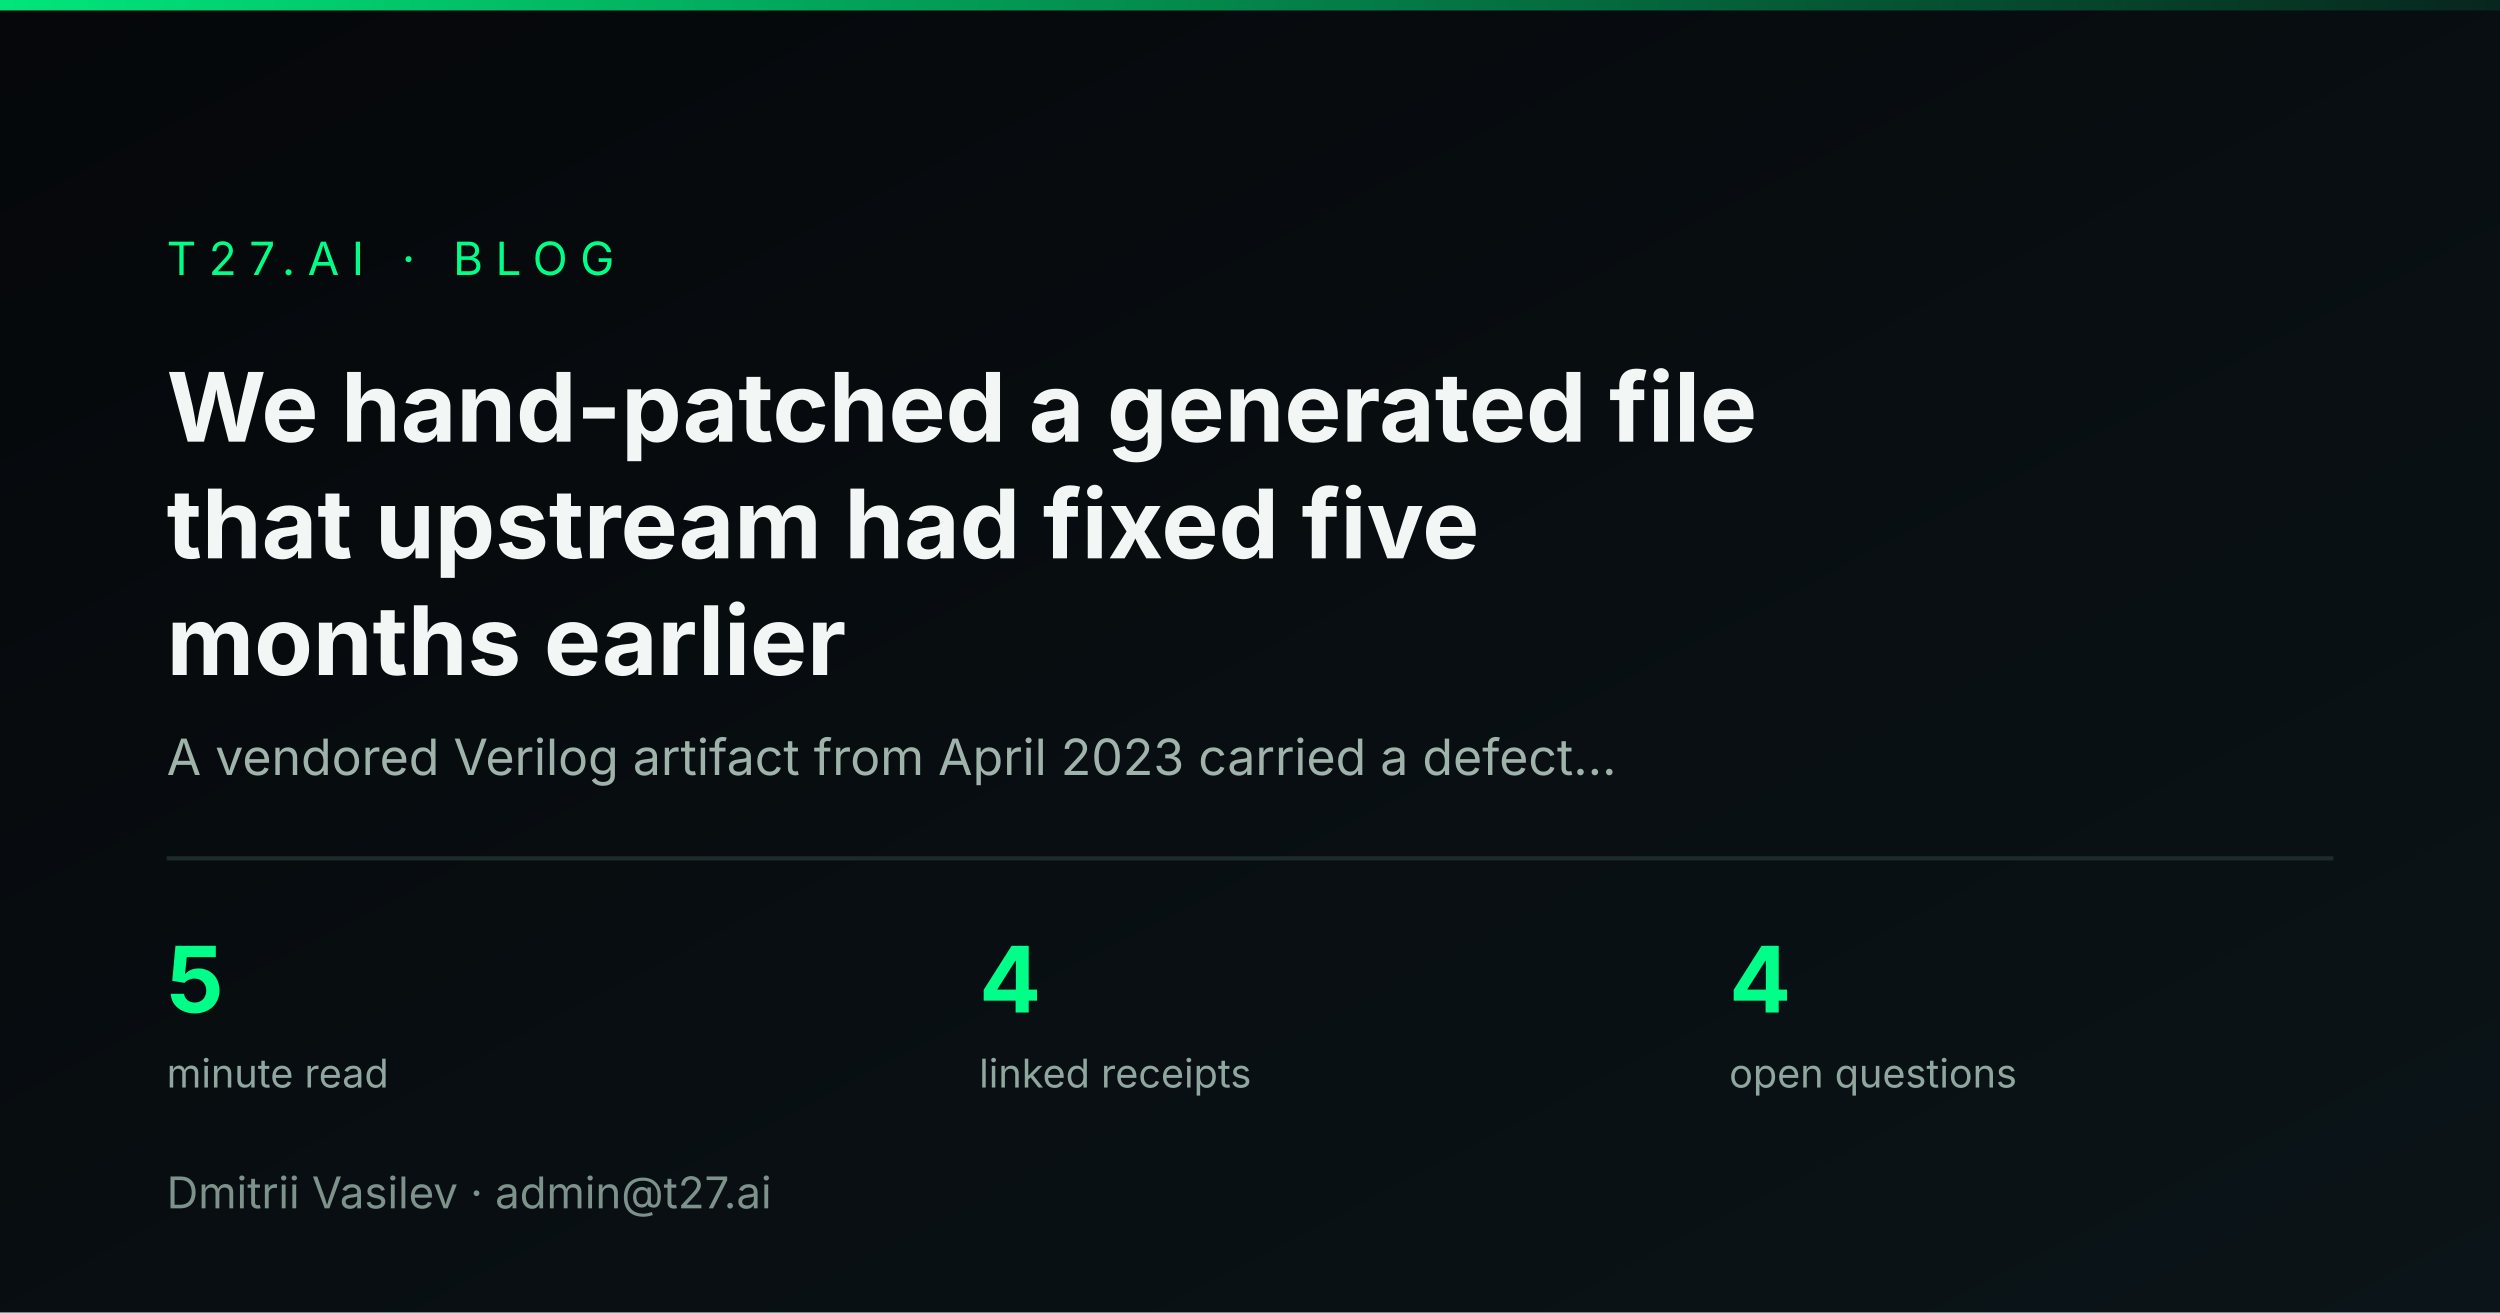
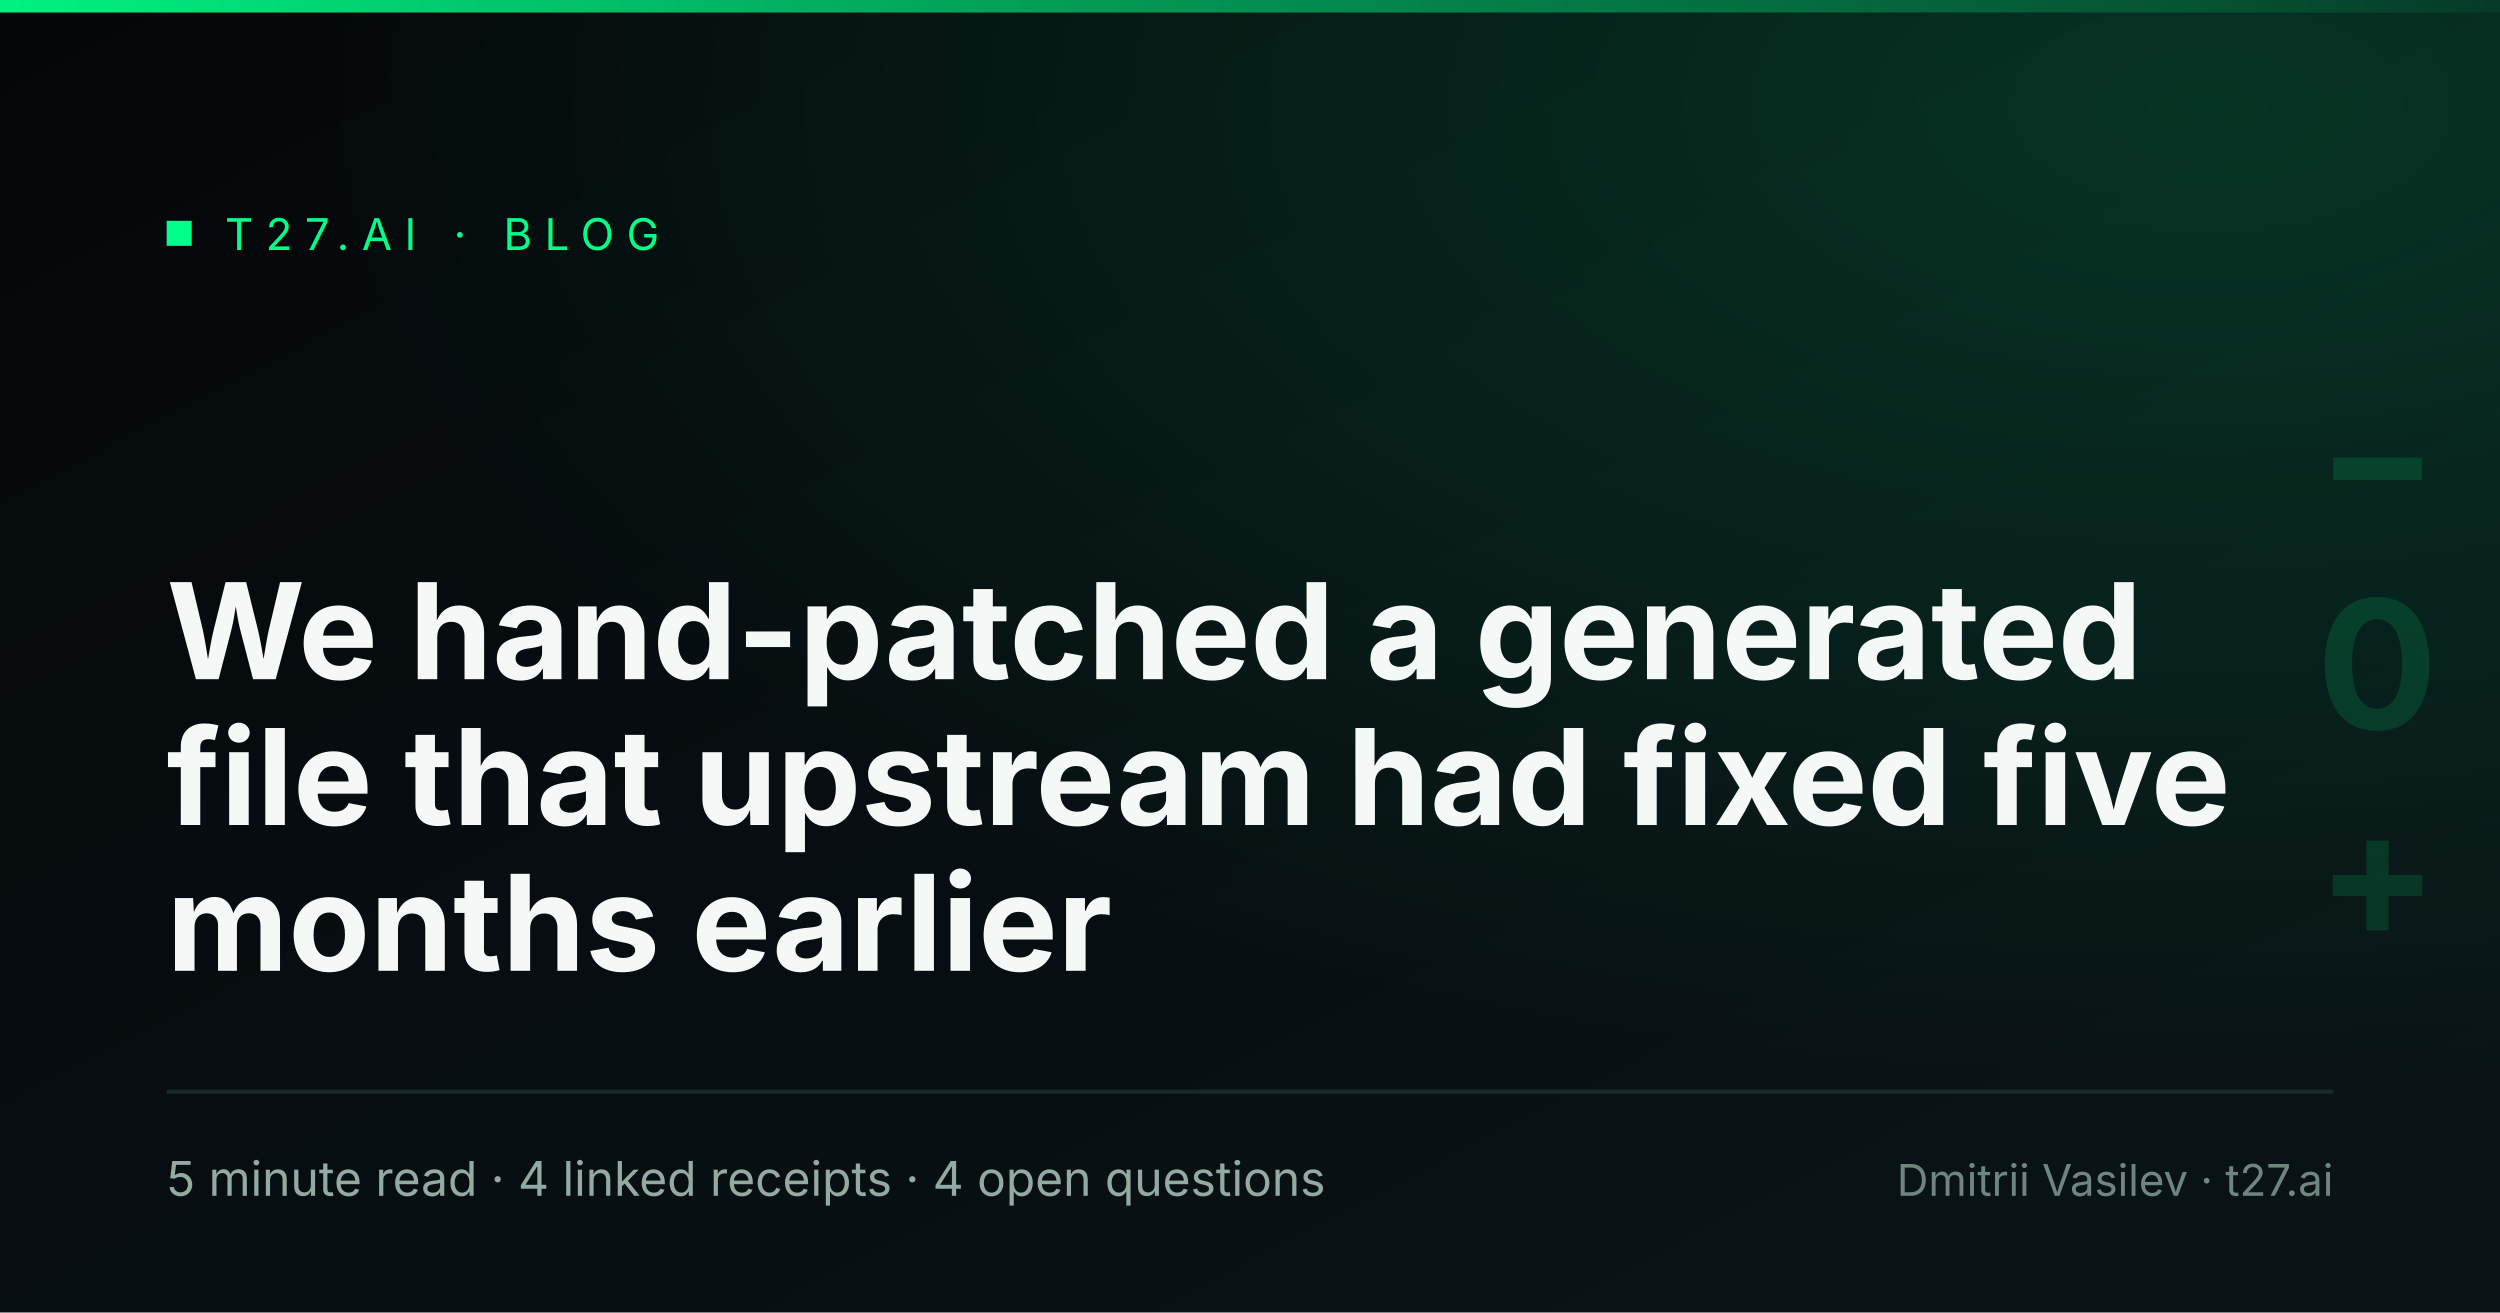
<svg xmlns="http://www.w3.org/2000/svg" width="1200" height="630" viewBox="0 0 1200 630" role="img" aria-label="We hand-patched a generated file that upstream had fixed five months earlier">
  <defs>
    <linearGradient id="bg" x1="0" y1="0" x2="1" y2="1">
-       <stop offset="0%" stop-color="#05070a" />
-       <stop offset="100%" stop-color="#0b1418" />
+       <stop offset="0%" stop-color="#04070a" />
+       <stop offset="100%" stop-color="#0a1417" />
    </linearGradient>
+     <radialGradient id="halo" cx="0.88" cy="0.08" r="0.75">
+       <stop offset="0%" stop-color="#00ff88" stop-opacity="0.16" />
+       <stop offset="100%" stop-color="#00ff88" stop-opacity="0" />
+     </radialGradient>
    <linearGradient id="glow" x1="0" y1="0" x2="1" y2="0">
-       <stop offset="0%" stop-color="#00ff88" stop-opacity="0.9" />
-       <stop offset="100%" stop-color="#00ff88" stop-opacity="0.1" />
+       <stop offset="0%" stop-color="#00ff88" stop-opacity="0.95" />
+       <stop offset="100%" stop-color="#00ff88" stop-opacity="0.06" />
    </linearGradient>
  </defs>
  <rect width="1200" height="630" fill="url(#bg)" />
-   <rect x="0" y="0" width="1200" height="5" fill="url(#glow)" />
-   <text x="80" y="132" font-family="Inter,Helvetica,Arial,sans-serif" font-size="22" fill="#00ff88" letter-spacing="6">T27.AI · BLOG</text>
-   <text x="80" y="212" font-family="Inter,Helvetica,Arial,sans-serif" font-size="46" font-weight="700" fill="#f2f6f4">We hand-patched a generated file</text>
-   <text x="80" y="268" font-family="Inter,Helvetica,Arial,sans-serif" font-size="46" font-weight="700" fill="#f2f6f4">that upstream had fixed five</text>
-   <text x="80" y="324" font-family="Inter,Helvetica,Arial,sans-serif" font-size="46" font-weight="700" fill="#f2f6f4">months earlier</text>
-   <text x="80" y="372" font-family="Inter,Helvetica,Arial,sans-serif" font-size="24" fill="#9fb3ab">A vendored Verilog artifact from April 2023 carried a defect…</text>
-   <text x="80" y="486" font-family="Inter,Helvetica,Arial,sans-serif" font-size="44" font-weight="700" fill="#00ff88">5</text>
-   <text x="80" y="522" font-family="Inter,Helvetica,Arial,sans-serif" font-size="19" fill="#8fa79f">minute read</text>
-   <text x="470" y="486" font-family="Inter,Helvetica,Arial,sans-serif" font-size="44" font-weight="700" fill="#00ff88">4</text>
-   <text x="470" y="522" font-family="Inter,Helvetica,Arial,sans-serif" font-size="19" fill="#8fa79f">linked receipts</text>
-   <text x="830" y="486" font-family="Inter,Helvetica,Arial,sans-serif" font-size="44" font-weight="700" fill="#00ff88">4</text>
-   <text x="830" y="522" font-family="Inter,Helvetica,Arial,sans-serif" font-size="19" fill="#8fa79f">open questions</text>
-   <text x="80" y="580" font-family="Inter,Helvetica,Arial,sans-serif" font-size="21" fill="#7d928b">Dmitrii Vasilev · admin@t27.ai</text>
-   <line x1="80" y1="412" x2="1120" y2="412" stroke="#1d2b2a" stroke-width="2" />
+   <rect width="1200" height="630" fill="url(#halo)" />
+   <text x="1112" y="250" font-family="Inter,Helvetica,Arial,sans-serif" font-size="86" font-weight="700" fill="#00ff88" opacity="0.13">−</text>
+   <text x="1112" y="350" font-family="Inter,Helvetica,Arial,sans-serif" font-size="86" font-weight="700" fill="#00ff88" opacity="0.13">0</text>
+   <text x="1112" y="450" font-family="Inter,Helvetica,Arial,sans-serif" font-size="86" font-weight="700" fill="#00ff88" opacity="0.13">+</text>
+   <rect x="0" y="0" width="1200" height="6" fill="url(#glow)" />
+   <rect x="80" y="106" width="12" height="12" fill="#00ff88" />
+   <text x="108" y="120" font-family="Inter,Helvetica,Arial,sans-serif" font-size="21" letter-spacing="6" fill="#00ff88">T27.AI · BLOG</text>
+   <text x="80" y="326" font-family="Inter,Helvetica,Arial,sans-serif" font-size="64" font-weight="700" fill="#f4f8f6">We hand-patched a generated</text>
+   <text x="80" y="396" font-family="Inter,Helvetica,Arial,sans-serif" font-size="64" font-weight="700" fill="#f4f8f6">file that upstream had fixed five</text>
+   <text x="80" y="466" font-family="Inter,Helvetica,Arial,sans-serif" font-size="64" font-weight="700" fill="#f4f8f6">months earlier</text>
+   <line x1="80" y1="524" x2="1120" y2="524" stroke="#18292b" stroke-width="2" />
+   <text x="80" y="574" font-family="Inter,Helvetica,Arial,sans-serif" font-size="23" fill="#93aaa2">5 minute read  ·  4 linked receipts  ·  4 open questions</text>
+   <text x="1120" y="574" text-anchor="end" font-family="Inter,Helvetica,Arial,sans-serif" font-size="21" fill="#6f8580">Dmitrii Vasilev · t27.ai</text>
</svg>
